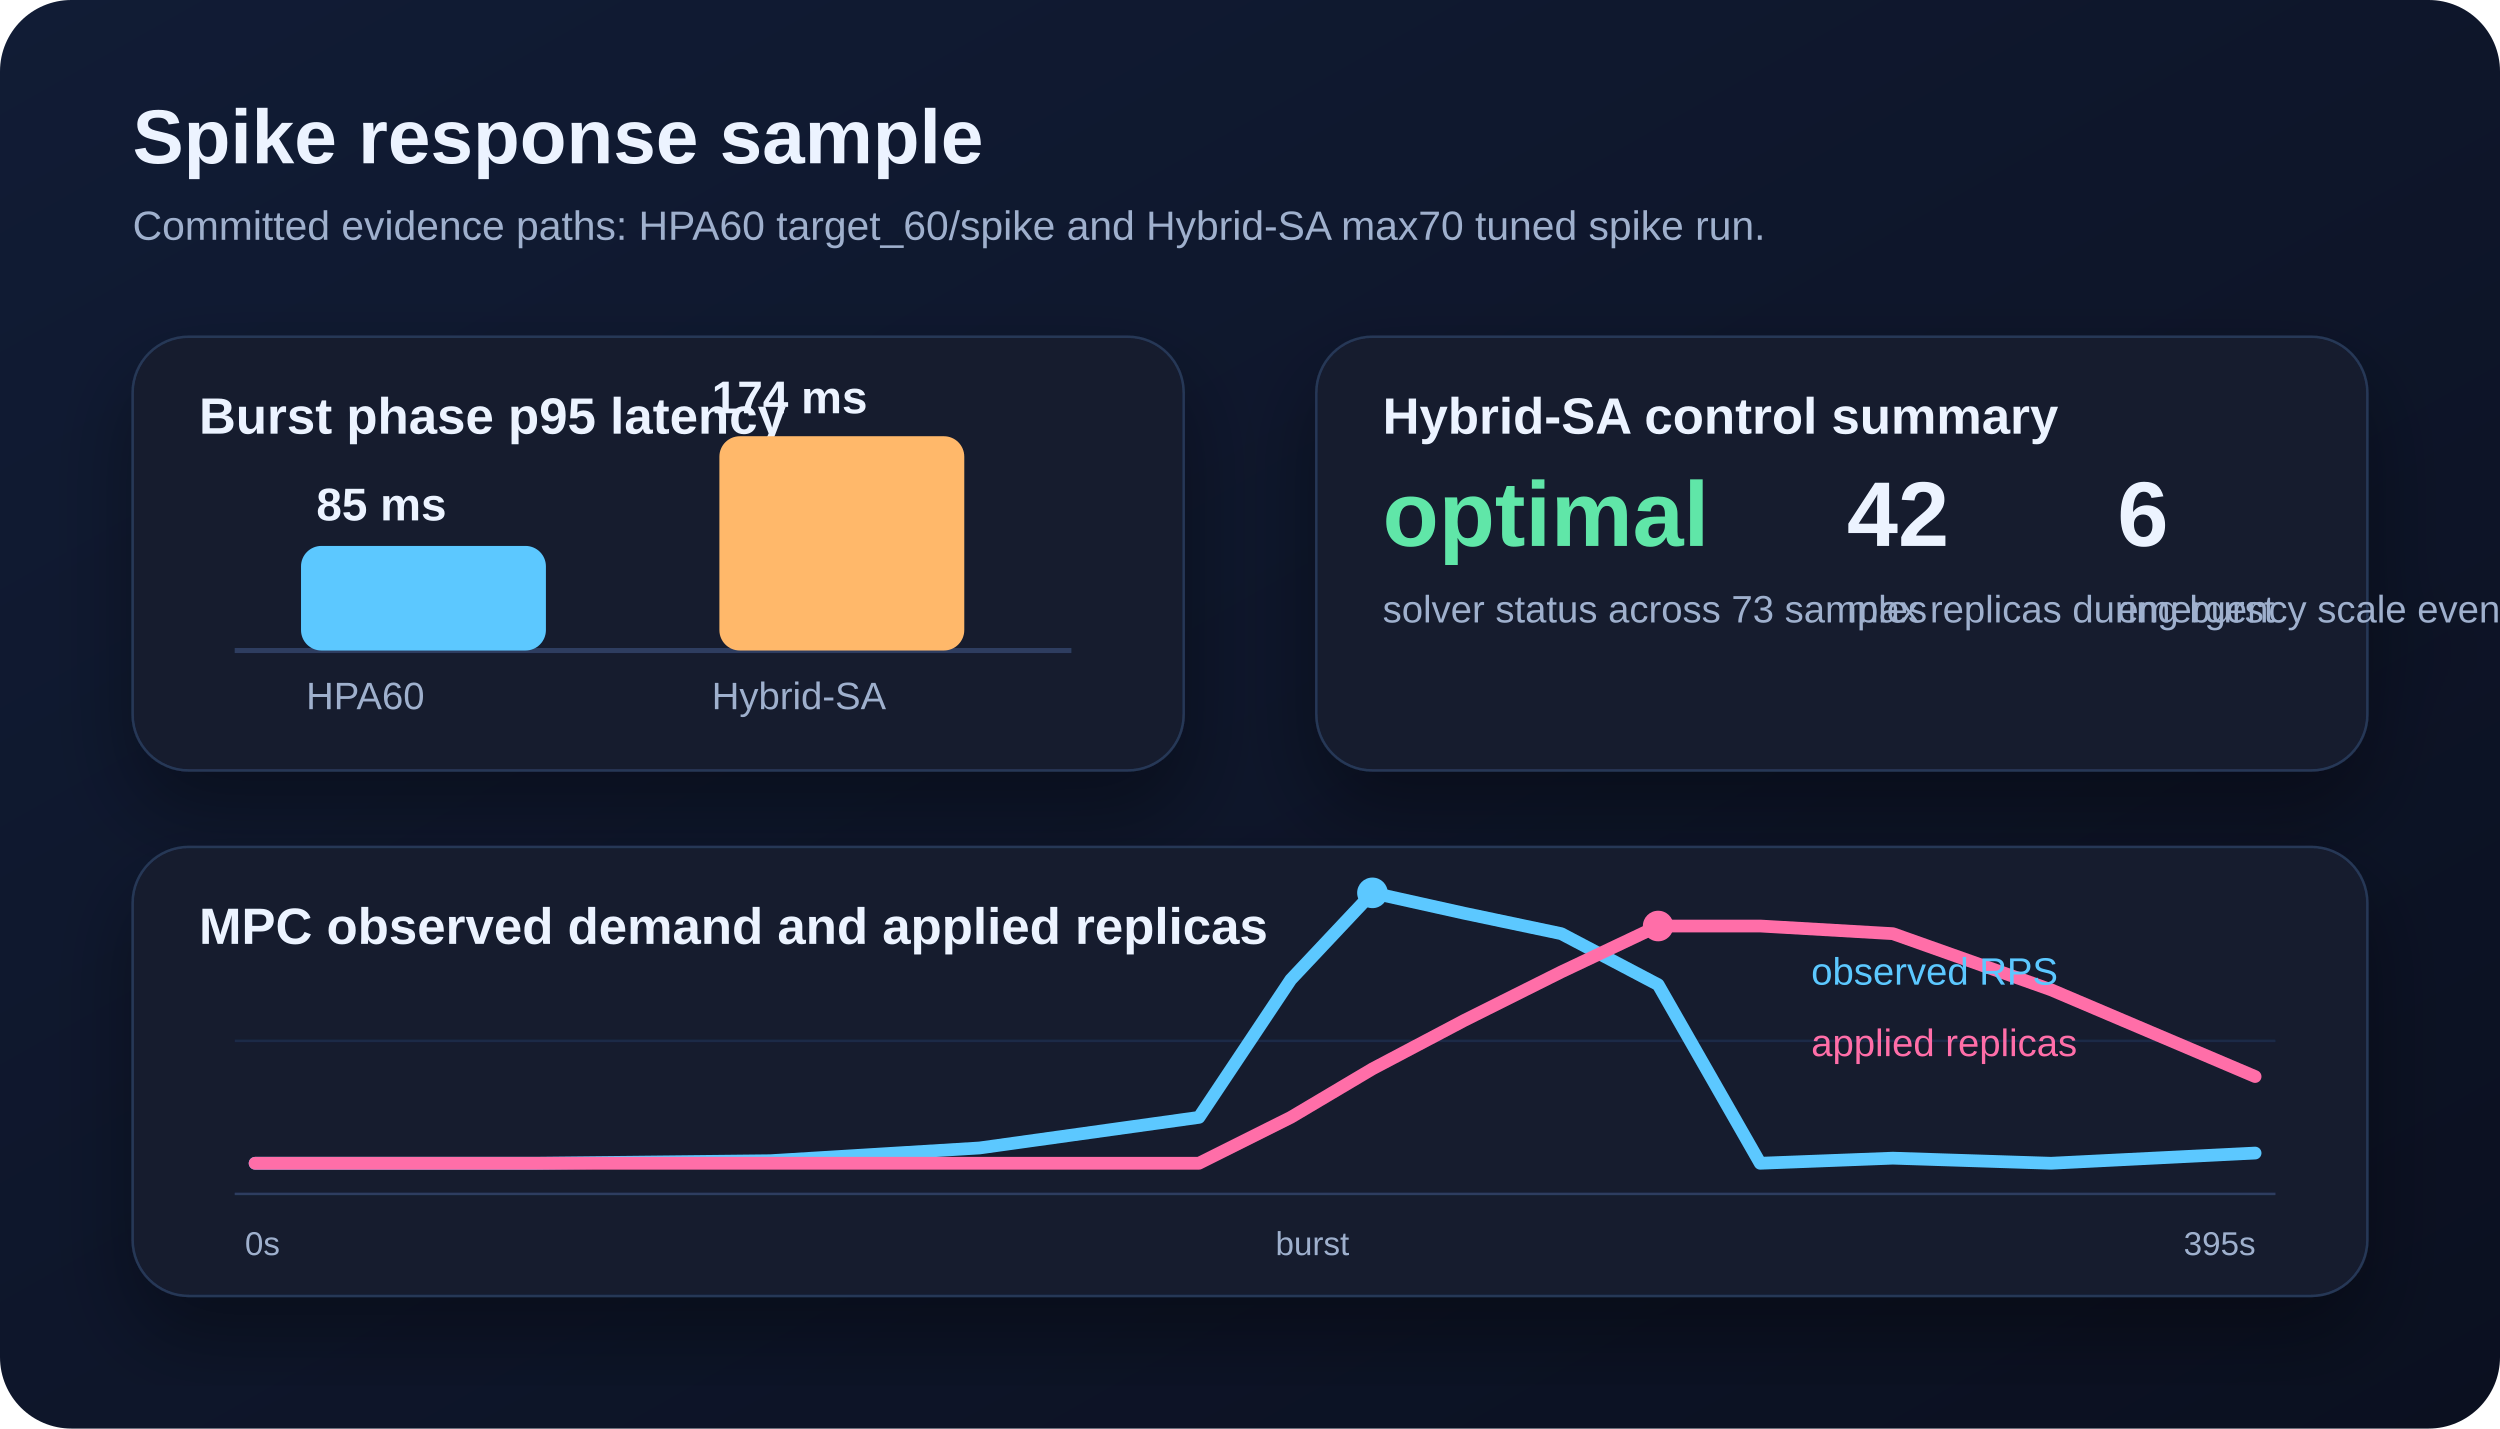
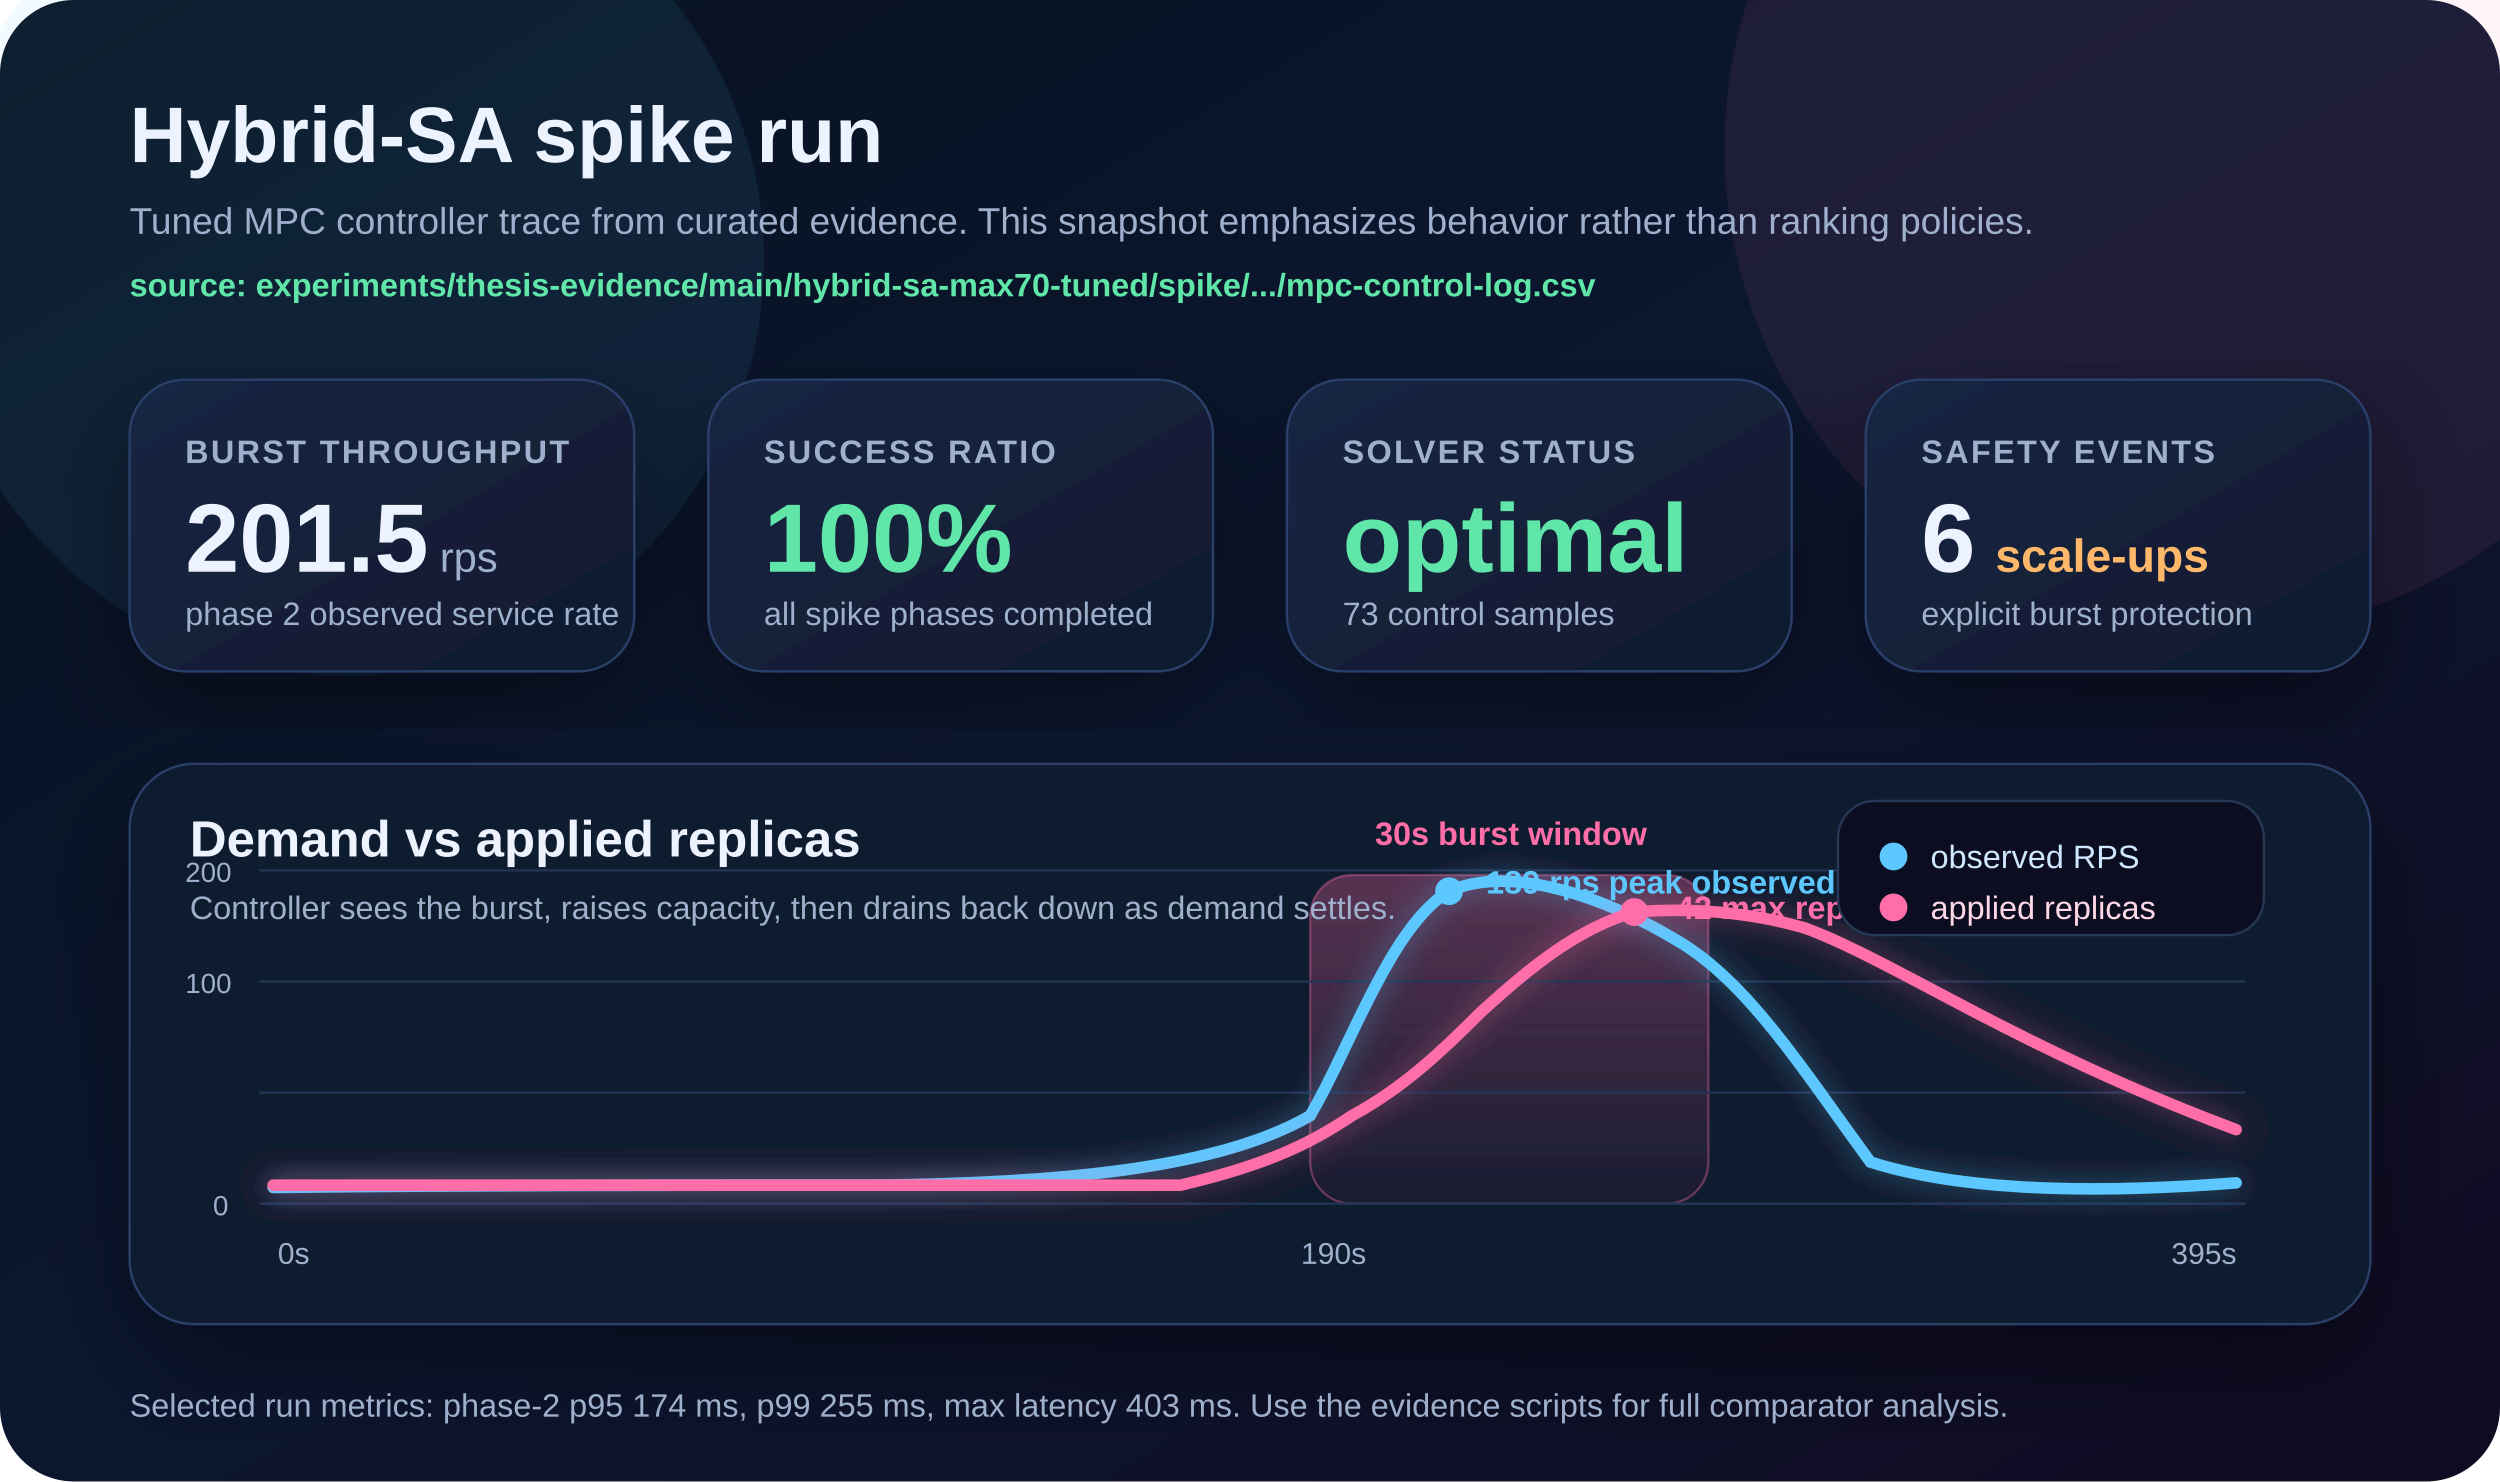
- <svg xmlns="http://www.w3.org/2000/svg" viewBox="0 0 980 560" role="img" aria-labelledby="title desc">
+ <svg xmlns="http://www.w3.org/2000/svg" viewBox="0 0 1080 640" role="img" aria-labelledby="title desc">
  <defs>
    <linearGradient id="bg" x1="0" x2="1" y1="0" y2="1">
-       <stop offset="0" stop-color="#111c35" />
-       <stop offset="1" stop-color="#0b1020" />
+       <stop offset="0" stop-color="#07111f" />
+       <stop offset="0.48" stop-color="#0c1730" />
+       <stop offset="1" stop-color="#100b22" />
+     </linearGradient>
+     <linearGradient id="panel" x1="0" x2="1" y1="0" y2="1">
+       <stop offset="0" stop-color="#172645" />
+       <stop offset="1" stop-color="#101a2d" />
+     </linearGradient>
+     <linearGradient id="burst" x1="0" x2="0" y1="0" y2="1">
+       <stop offset="0" stop-color="#ff6ea8" stop-opacity="0.30" />
+       <stop offset="1" stop-color="#ff6ea8" stop-opacity="0.03" />
    </linearGradient>
    <filter id="shadow" x="-20%" y="-20%" width="140%" height="140%">
-       <feDropShadow dx="0" dy="16" stdDeviation="16" flood-color="#000" flood-opacity="0.35" />
+       <feDropShadow dx="0" dy="18" stdDeviation="22" flood-color="#000" flood-opacity="0.42" />
+     </filter>
+     <filter id="glow-blue" x="-20%" y="-20%" width="140%" height="140%">
+       <feDropShadow dx="0" dy="0" stdDeviation="6" flood-color="#5cc8ff" flood-opacity="0.45" />
+     </filter>
+     <filter id="glow-pink" x="-20%" y="-20%" width="140%" height="140%">
+       <feDropShadow dx="0" dy="0" stdDeviation="6" flood-color="#ff6ea8" flood-opacity="0.45" />
    </filter>
  </defs>
-   <rect width="980" height="560" rx="28" fill="url(#bg)" />
-   <text x="52" y="64" fill="#ecf3ff" font-family="Arial, sans-serif" font-size="30" font-weight="800">Spike response sample</text>
-   <text x="52" y="94" fill="#9fb0cd" font-family="Arial, sans-serif" font-size="16">Committed evidence paths: HPA60 target_60/spike and Hybrid-SA max70 tuned spike run.</text>
-   <g filter="url(#shadow)">
-     <rect x="52" y="132" width="412" height="170" rx="22" fill="#121a2d" stroke="#283756" />
-     <text x="78" y="170" fill="#ecf3ff" font-family="Arial, sans-serif" font-size="20" font-weight="700">Burst phase p95 latency</text>
-     <line x1="92" y1="255" x2="420" y2="255" stroke="#2d3d60" stroke-width="2" />
-     <rect x="118" y="214" width="96" height="41" rx="8" fill="#5cc8ff" />
-     <rect x="282" y="171" width="96" height="84" rx="8" fill="#ffb86b" />
-     <text x="120" y="278" fill="#9fb0cd" font-family="Arial, sans-serif" font-size="15">HPA60</text>
-     <text x="279" y="278" fill="#9fb0cd" font-family="Arial, sans-serif" font-size="15">Hybrid-SA</text>
-     <text x="124" y="204" fill="#ecf3ff" font-family="Arial, sans-serif" font-size="18" font-weight="700">85 ms</text>
-     <text x="279" y="162" fill="#ecf3ff" font-family="Arial, sans-serif" font-size="18" font-weight="700">174 ms</text>
+   <rect width="1080" height="640" rx="32" fill="url(#bg)" />
+   <circle cx="150" cy="112" r="180" fill="#5cc8ff" opacity="0.08" />
+   <circle cx="955" cy="64" r="210" fill="#ff6ea8" opacity="0.08" />
+   <g font-family="Arial, sans-serif">
+     <text x="56" y="70" fill="#ecf3ff" font-size="34" font-weight="800">Hybrid-SA spike run</text>
+     <text x="56" y="101" fill="#9fb0cd" font-size="16">Tuned MPC controller trace from curated evidence. This snapshot emphasizes behavior rather than ranking policies.</text>
+     <text x="56" y="128" fill="#60e6a8" font-size="14" font-weight="700">source: experiments/thesis-evidence/main/hybrid-sa-max70-tuned/spike/.../mpc-control-log.csv</text>
+   </g>
+   <g filter="url(#shadow)" font-family="Arial, sans-serif">
+     <rect x="56" y="164" width="218" height="126" rx="24" fill="url(#panel)" stroke="#2b416b" />
+     <text x="80" y="200" fill="#9fb0cd" font-size="14" font-weight="700" letter-spacing="1">BURST THROUGHPUT</text>
+     <text x="80" y="247" fill="#ecf3ff" font-size="42" font-weight="800">201.5</text>
+     <text x="190" y="247" fill="#9fb0cd" font-size="18">rps</text>
+     <text x="80" y="270" fill="#9fb0cd" font-size="14">phase 2 observed service rate</text>
+     <rect x="306" y="164" width="218" height="126" rx="24" fill="url(#panel)" stroke="#2b416b" />
+     <text x="330" y="200" fill="#9fb0cd" font-size="14" font-weight="700" letter-spacing="1">SUCCESS RATIO</text>
+     <text x="330" y="247" fill="#60e6a8" font-size="42" font-weight="800">100%</text>
+     <text x="330" y="270" fill="#9fb0cd" font-size="14">all spike phases completed</text>
+     <rect x="556" y="164" width="218" height="126" rx="24" fill="url(#panel)" stroke="#2b416b" />
+     <text x="580" y="200" fill="#9fb0cd" font-size="14" font-weight="700" letter-spacing="1">SOLVER STATUS</text>
+     <text x="580" y="247" fill="#60e6a8" font-size="42" font-weight="800">optimal</text>
+     <text x="580" y="270" fill="#9fb0cd" font-size="14">73 control samples</text>
+     <rect x="806" y="164" width="218" height="126" rx="24" fill="url(#panel)" stroke="#2b416b" />
+     <text x="830" y="200" fill="#9fb0cd" font-size="14" font-weight="700" letter-spacing="1">SAFETY EVENTS</text>
+     <text x="830" y="247" fill="#ecf3ff" font-size="42" font-weight="800">6</text>
+     <text x="862" y="247" fill="#ffb86b" font-size="20" font-weight="700">scale-ups</text>
+     <text x="830" y="270" fill="#9fb0cd" font-size="14">explicit burst protection</text>
  </g>
  <g filter="url(#shadow)">
-     <rect x="516" y="132" width="412" height="170" rx="22" fill="#121a2d" stroke="#283756" />
-     <text x="542" y="170" fill="#ecf3ff" font-family="Arial, sans-serif" font-size="20" font-weight="700">Hybrid-SA control summary</text>
-     <text x="542" y="214" fill="#60e6a8" font-family="Arial, sans-serif" font-size="36" font-weight="800">optimal</text>
-     <text x="542" y="244" fill="#9fb0cd" font-family="Arial, sans-serif" font-size="15">solver status across 73 samples</text>
-     <text x="724" y="214" fill="#ecf3ff" font-family="Arial, sans-serif" font-size="36" font-weight="800">42</text>
-     <text x="724" y="244" fill="#9fb0cd" font-family="Arial, sans-serif" font-size="15">max replicas during burst</text>
-     <text x="830" y="214" fill="#ecf3ff" font-family="Arial, sans-serif" font-size="36" font-weight="800">6</text>
-     <text x="830" y="244" fill="#9fb0cd" font-family="Arial, sans-serif" font-size="15">emergency scale events</text>
+     <rect x="56" y="330" width="968" height="242" rx="28" fill="#111a2d" stroke="#2b416b" />
+     <rect x="566" y="378" width="172" height="142" rx="18" fill="url(#burst)" stroke="#ff6ea8" stroke-opacity="0.35" />
+     <g stroke="#223453" stroke-width="1">
+       <line x1="112" y1="520" x2="970" y2="520" />
+       <line x1="112" y1="472" x2="970" y2="472" />
+       <line x1="112" y1="424" x2="970" y2="424" />
+       <line x1="112" y1="376" x2="970" y2="376" />
+     </g>
+     <g font-family="Arial, sans-serif">
+       <text x="82" y="370" fill="#ecf3ff" font-size="22" font-weight="800">Demand vs applied replicas</text>
+       <text x="82" y="397" fill="#9fb0cd" font-size="14">Controller sees the burst, raises capacity, then drains back down as demand settles.</text>
+       <text x="594" y="365" fill="#ff6ea8" font-size="14" font-weight="700">30s burst window</text>
+       <text x="120" y="546" fill="#9fb0cd" font-size="13">0s</text>
+       <text x="562" y="546" fill="#9fb0cd" font-size="13">190s</text>
+       <text x="938" y="546" fill="#9fb0cd" font-size="13">395s</text>
+       <text x="92" y="525" fill="#9fb0cd" font-size="12">0</text>
+       <text x="80" y="429" fill="#9fb0cd" font-size="12">100</text>
+       <text x="80" y="381" fill="#9fb0cd" font-size="12">200</text>
+     </g>
+     <path d="M118 513 C206 512 292 512 378 512 C458 511 526 505 566 482 C584 451 601 400 626 385 C653 373 694 388 724 406 C755 424 778 461 808 502 C852 516 914 515 966 511" fill="none" stroke="#5cc8ff" stroke-width="5" stroke-linecap="round" filter="url(#glow-blue)" />
+     <path d="M118 512 C236 512 360 512 510 512 C548 503 566 494 584 482 C606 470 622 455 640 437 C662 417 682 401 706 394 C730 392 756 394 780 401 C820 416 870 452 966 488" fill="none" stroke="#ff6ea8" stroke-width="5" stroke-linecap="round" filter="url(#glow-pink)" />
+     <g font-family="Arial, sans-serif">
+       <circle cx="626" cy="385" r="6" fill="#5cc8ff" />
+       <text x="642" y="386" fill="#5cc8ff" font-size="14" font-weight="700">189 rps peak observed</text>
+       <circle cx="706" cy="394" r="6" fill="#ff6ea8" />
+       <text x="724" y="397" fill="#ff6ea8" font-size="14" font-weight="700">42 max replicas</text>
+       <rect x="794" y="346" width="184" height="58" rx="16" fill="#0b1020" stroke="#283756" />
+       <circle cx="818" cy="370" r="6" fill="#5cc8ff" />
+       <text x="834" y="375" fill="#cfe7ff" font-size="14">observed RPS</text>
+       <circle cx="818" cy="392" r="6" fill="#ff6ea8" />
+       <text x="834" y="397" fill="#ffd7e7" font-size="14">applied replicas</text>
+     </g>
  </g>
-   <g filter="url(#shadow)">
-     <rect x="52" y="332" width="876" height="176" rx="22" fill="#121a2d" stroke="#283756" />
-     <text x="78" y="370" fill="#ecf3ff" font-family="Arial, sans-serif" font-size="20" font-weight="700">MPC observed demand and applied replicas</text>
-     <line x1="92" y1="468" x2="892" y2="468" stroke="#2d3d60" />
-     <line x1="92" y1="408" x2="892" y2="408" stroke="#1f2b46" />
-     <polyline points="100,456 210,456 302,455 384,450 470,438 506,384 538,350 574,358 612,366 650,386 690,456 742,454 804,456 884,452" fill="none" stroke="#5cc8ff" stroke-width="5" stroke-linecap="round" stroke-linejoin="round" />
-     <polyline points="100,456 210,456 302,456 384,456 470,456 506,438 538,419 574,400 612,381 650,363 690,363 742,366 804,388 884,422" fill="none" stroke="#ff6ea8" stroke-width="5" stroke-linecap="round" stroke-linejoin="round" />
-     <circle cx="538" cy="350" r="6" fill="#5cc8ff" />
-     <circle cx="650" cy="363" r="6" fill="#ff6ea8" />
-     <text x="710" y="386" fill="#5cc8ff" font-family="Arial, sans-serif" font-size="15">observed RPS</text>
-     <text x="710" y="414" fill="#ff6ea8" font-family="Arial, sans-serif" font-size="15">applied replicas</text>
-     <text x="96" y="492" fill="#9fb0cd" font-family="Arial, sans-serif" font-size="13">0s</text>
-     <text x="500" y="492" fill="#9fb0cd" font-family="Arial, sans-serif" font-size="13">burst</text>
-     <text x="856" y="492" fill="#9fb0cd" font-family="Arial, sans-serif" font-size="13">395s</text>
+   <g font-family="Arial, sans-serif">
+     <text x="56" y="612" fill="#9fb0cd" font-size="14">Selected run metrics: phase-2 p95 174 ms, p99 255 ms, max latency 403 ms. Use the evidence scripts for full comparator analysis.</text>
  </g>
</svg>
